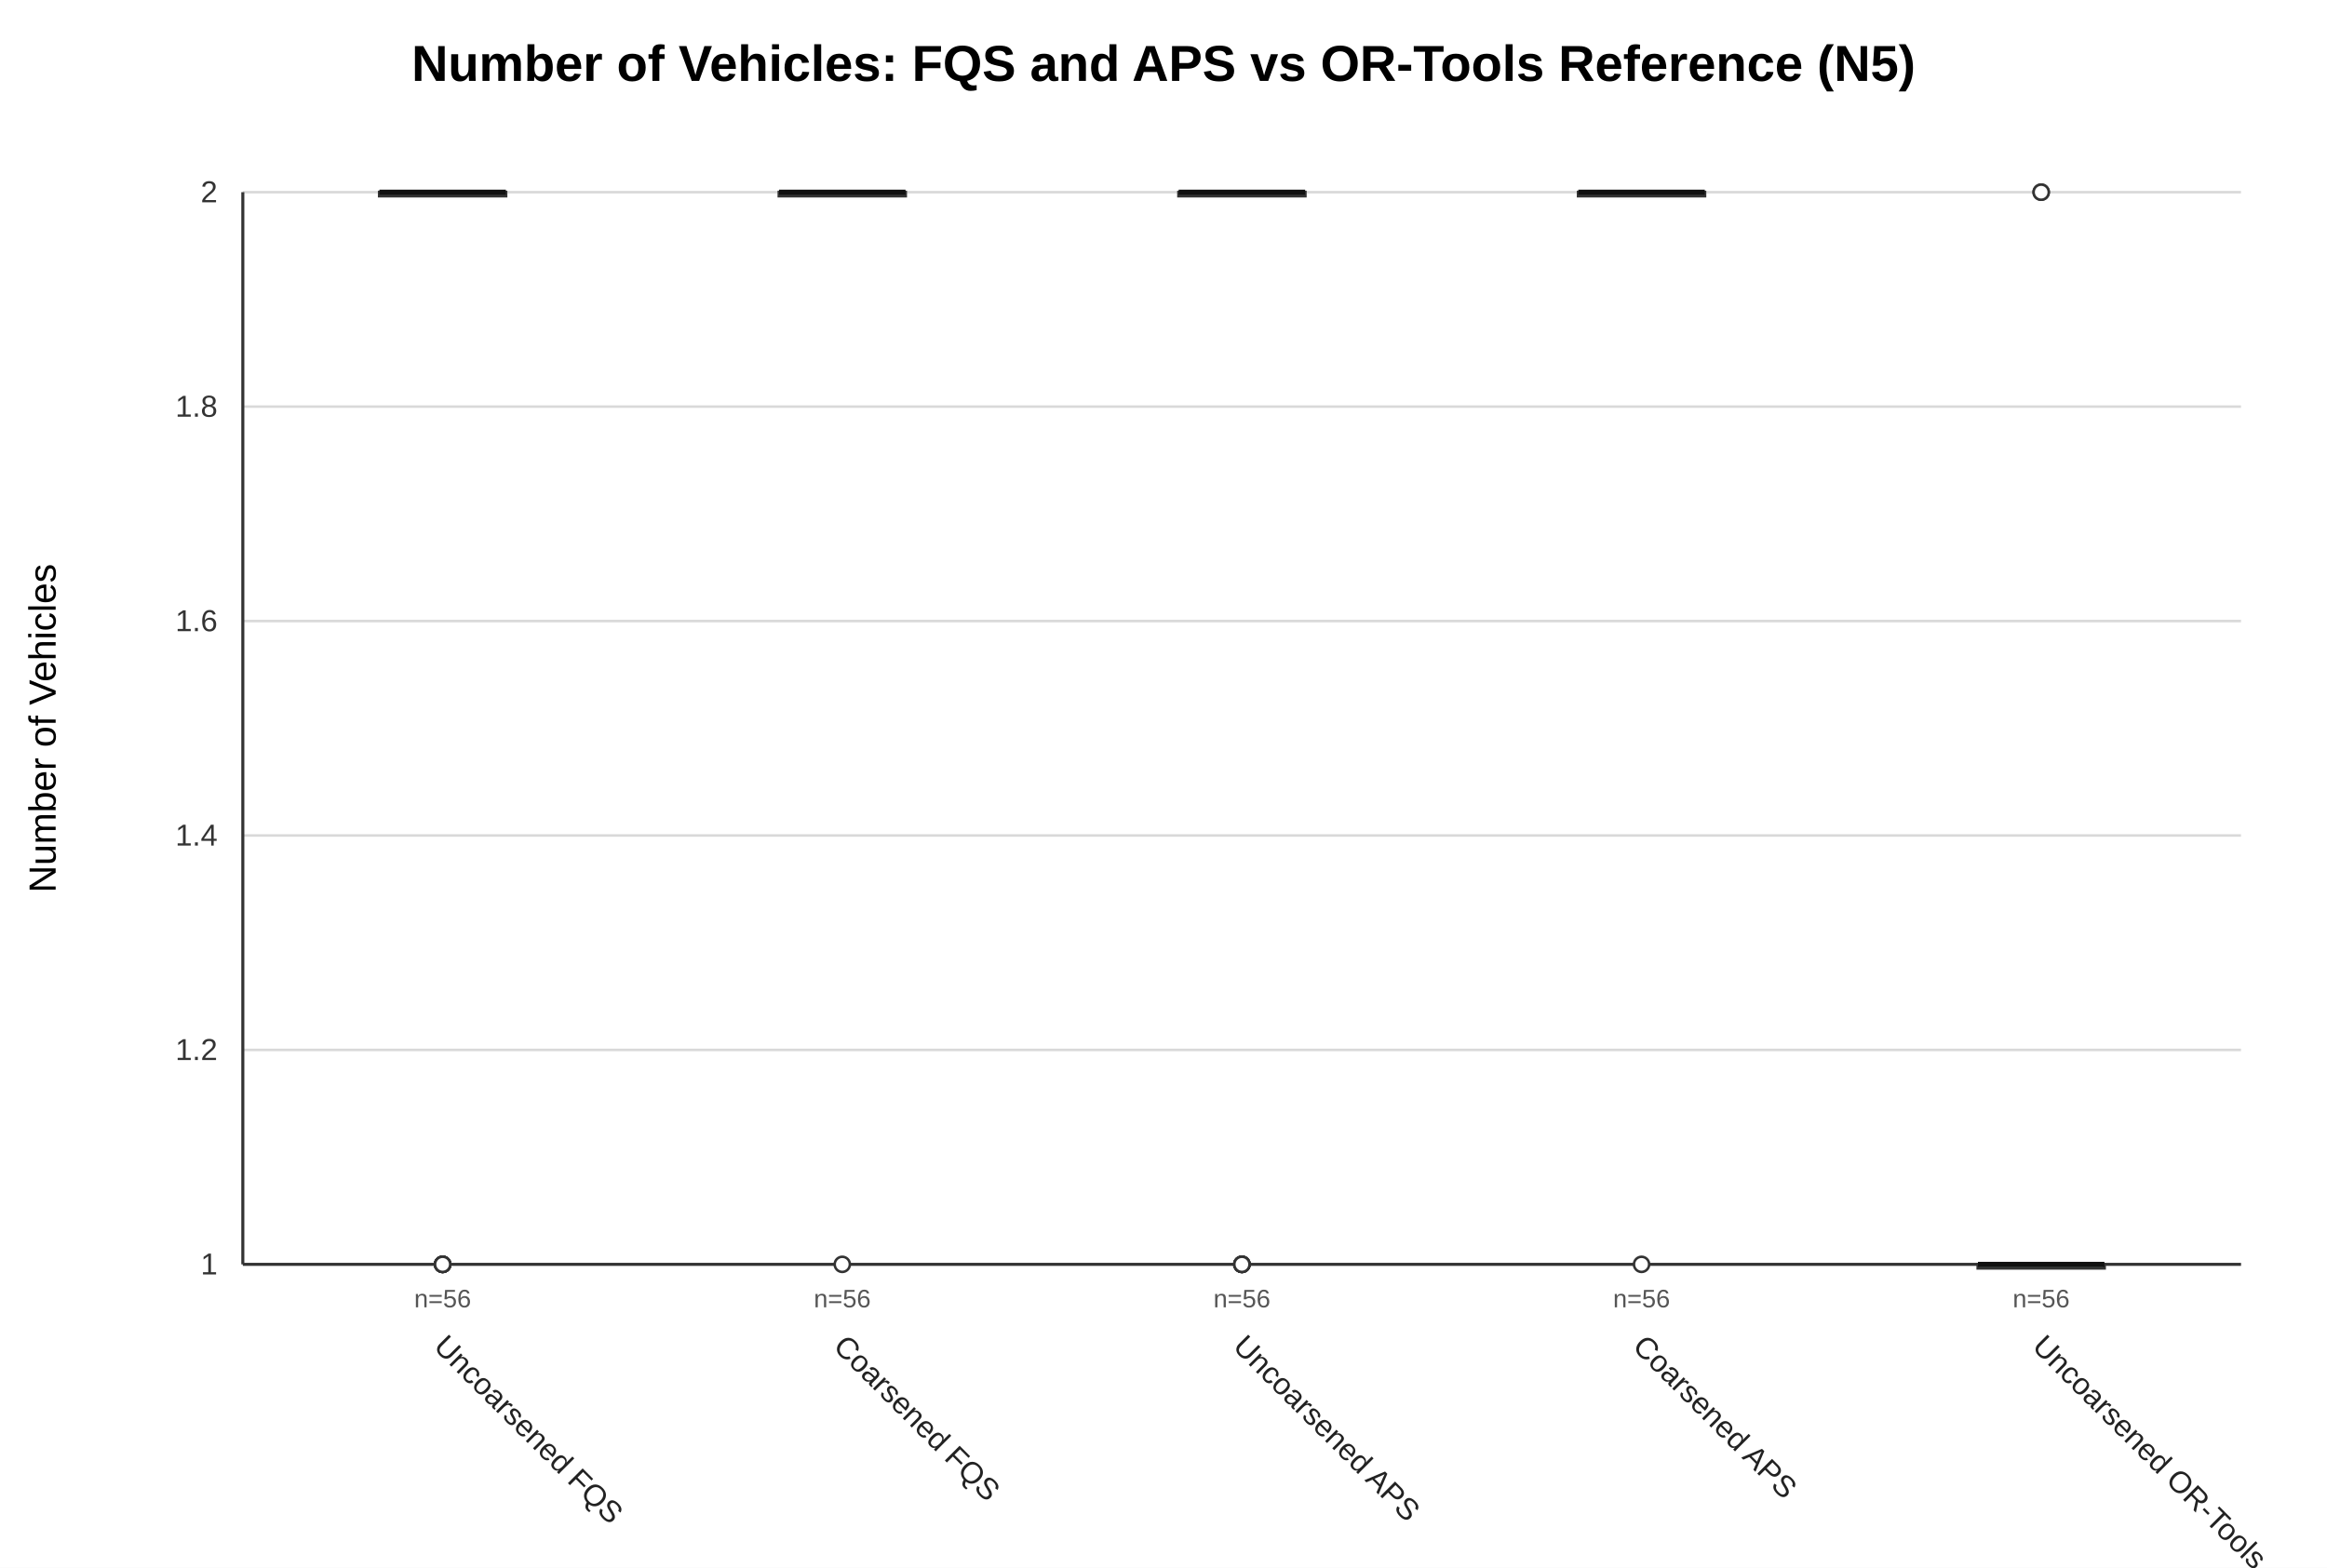
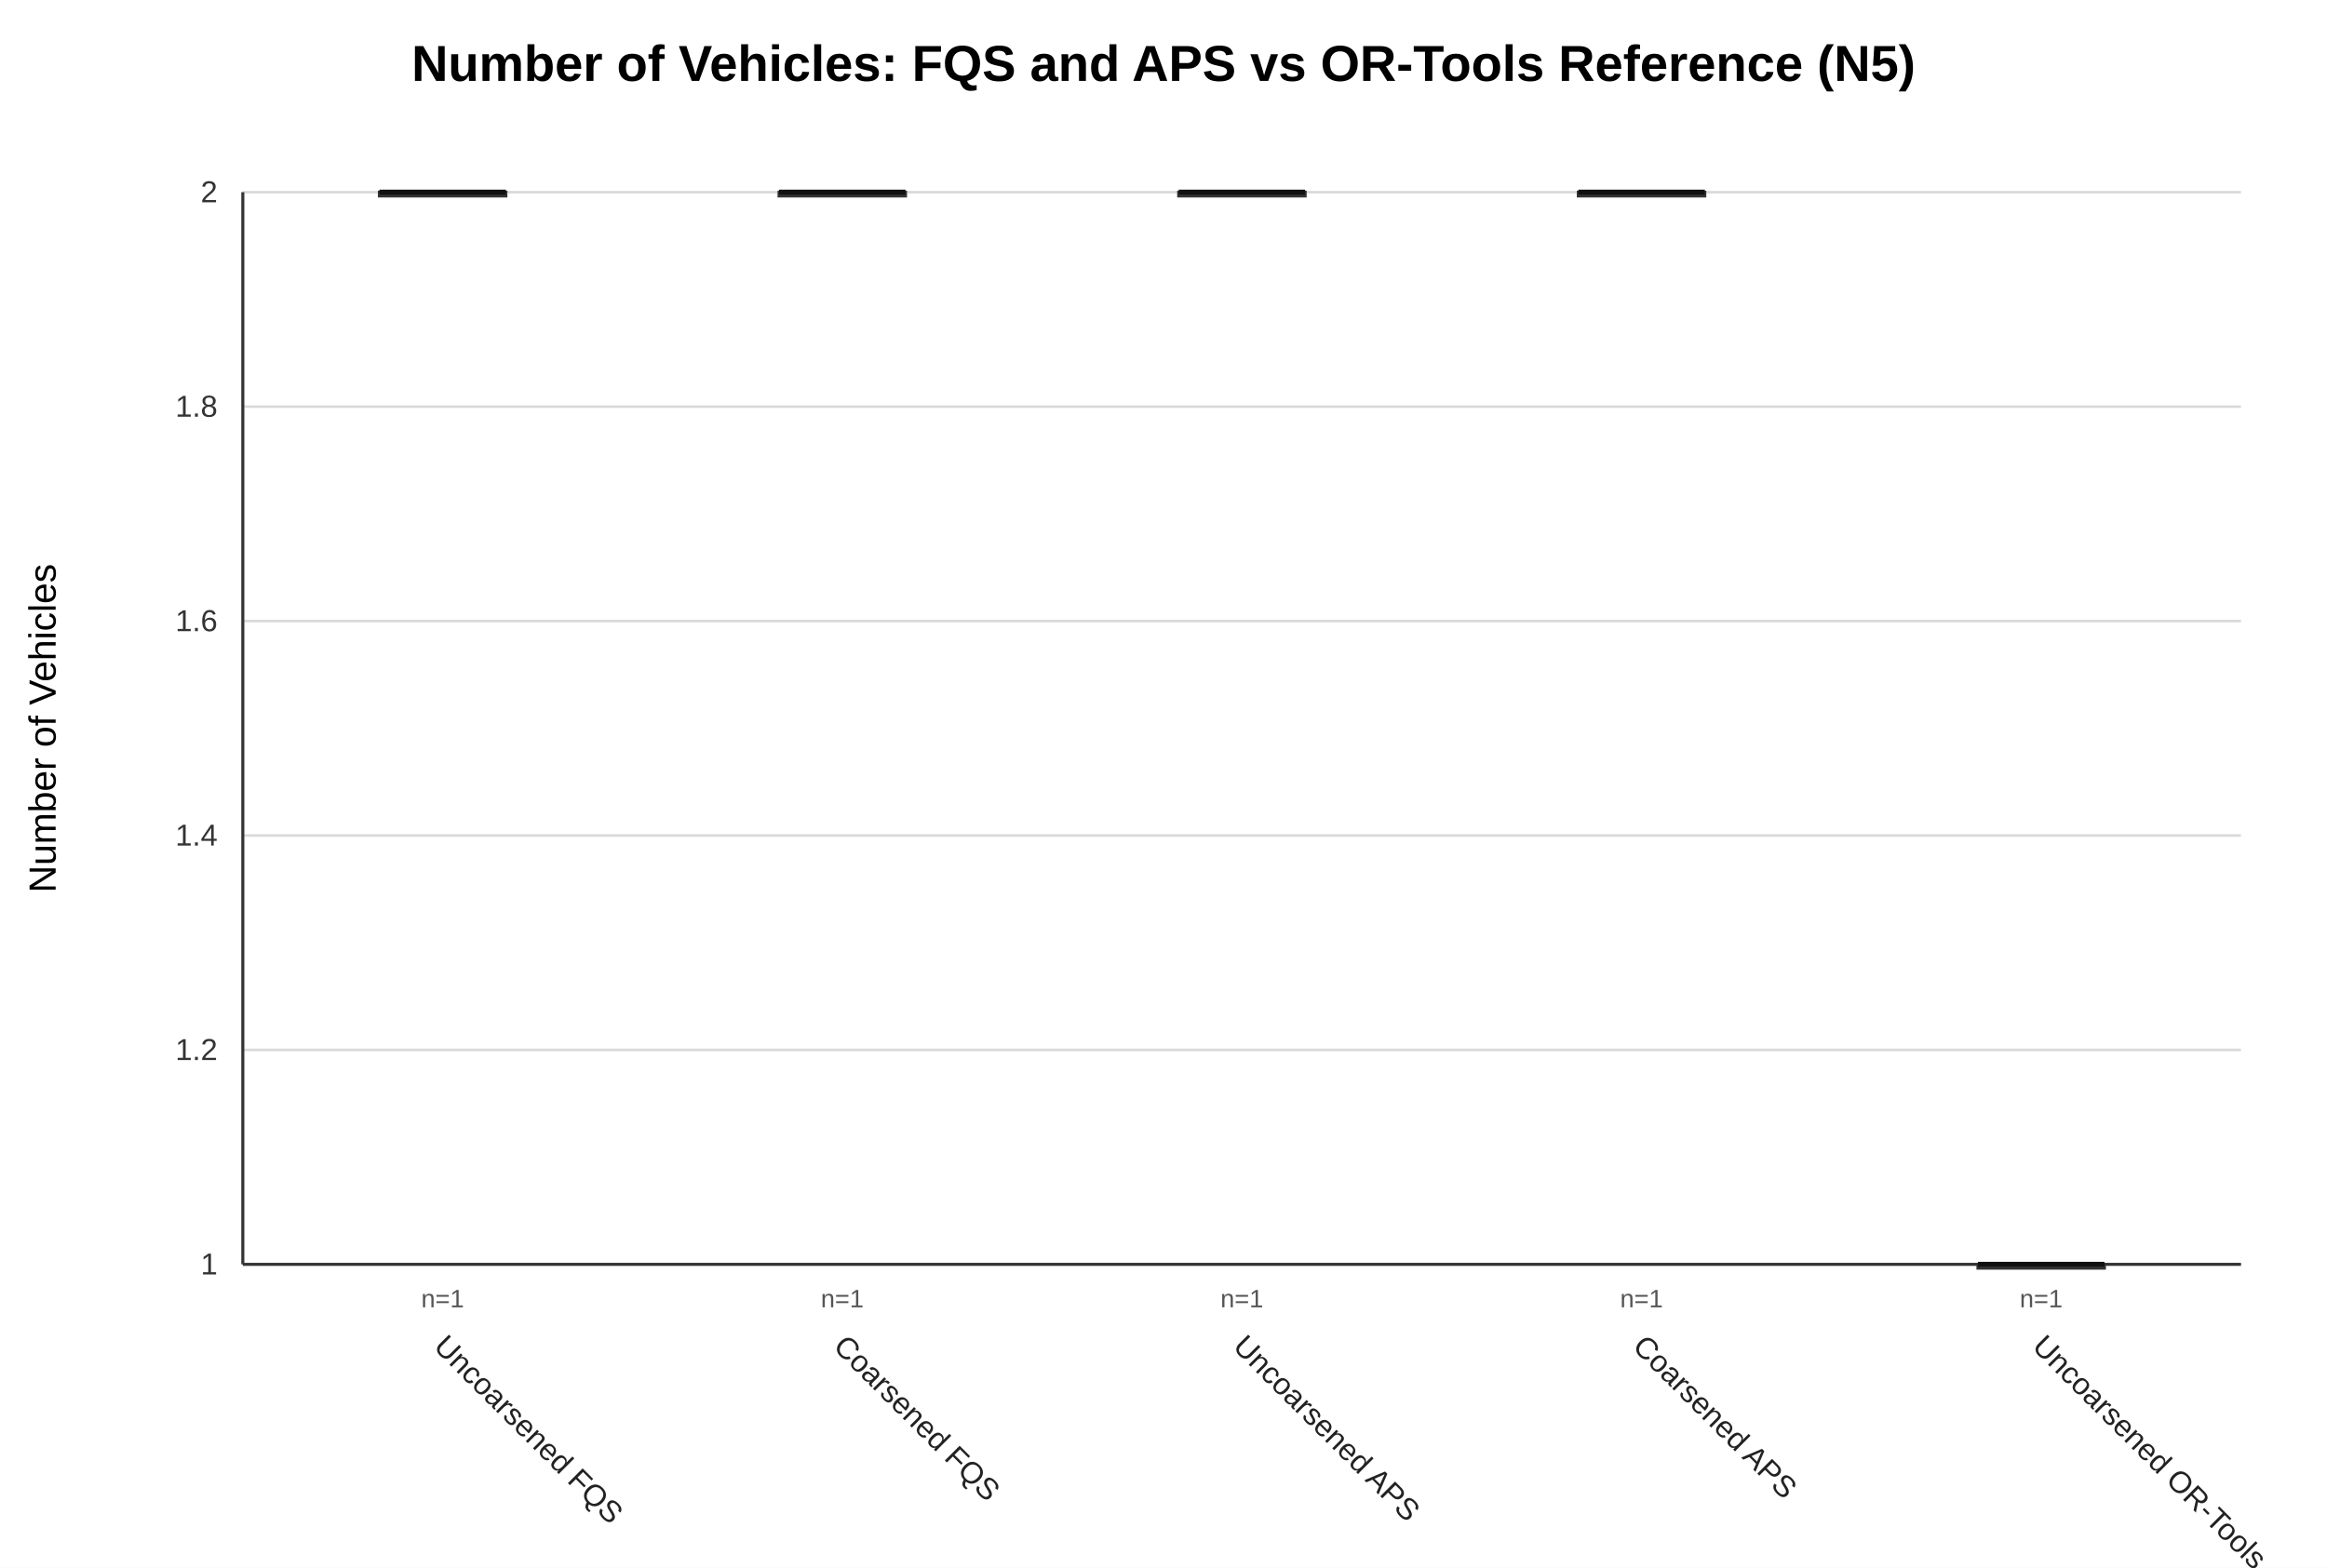
<svg xmlns="http://www.w3.org/2000/svg" width="920" height="620" viewBox="0 0 920 620">
  <rect x="0" y="0" width="920" height="620" fill="#ffffff" />
  <text x="460.0" y="32" text-anchor="middle" font-family="Arial, sans-serif" font-size="20" font-weight="700">Number of Vehicles: FQS and APS vs OR-Tools Reference (N5)</text>
  <text transform="translate(22 288.0) rotate(-90)" text-anchor="middle" font-family="Arial, sans-serif" font-size="15">Number of Vehicles</text>
  <line x1="96" y1="500.0" x2="886" y2="500.0" stroke="#d9d9d9" stroke-width="1" />
  <text x="86" y="504.0" text-anchor="end" font-family="Arial, sans-serif" font-size="12" fill="#333333">1</text>
  <line x1="96" y1="415.2" x2="886" y2="415.2" stroke="#d9d9d9" stroke-width="1" />
  <text x="86" y="419.2" text-anchor="end" font-family="Arial, sans-serif" font-size="12" fill="#333333">1.2</text>
  <line x1="96" y1="330.4" x2="886" y2="330.4" stroke="#d9d9d9" stroke-width="1" />
  <text x="86" y="334.4" text-anchor="end" font-family="Arial, sans-serif" font-size="12" fill="#333333">1.4</text>
  <line x1="96" y1="245.6" x2="886" y2="245.6" stroke="#d9d9d9" stroke-width="1" />
  <text x="86" y="249.6" text-anchor="end" font-family="Arial, sans-serif" font-size="12" fill="#333333">1.6</text>
  <line x1="96" y1="160.8" x2="886" y2="160.8" stroke="#d9d9d9" stroke-width="1" />
  <text x="86" y="164.8" text-anchor="end" font-family="Arial, sans-serif" font-size="12" fill="#333333">1.8</text>
  <line x1="96" y1="76.0" x2="886" y2="76.0" stroke="#d9d9d9" stroke-width="1" />
  <text x="86" y="80.0" text-anchor="end" font-family="Arial, sans-serif" font-size="12" fill="#333333">2</text>
  <line x1="96" y1="76" x2="96" y2="500" stroke="#333333" stroke-width="1.2" />
  <line x1="96" y1="500" x2="886" y2="500" stroke="#333333" stroke-width="1.2" />
  <line x1="175.0" y1="76.0" x2="175.0" y2="76.0" stroke="#333333" stroke-width="1.2" />
  <line x1="158.8" y1="76.0" x2="191.2" y2="76.0" stroke="#333333" stroke-width="1.2" />
  <line x1="158.8" y1="76.0" x2="191.2" y2="76.0" stroke="#333333" stroke-width="1.2" />
  <rect x="150.0" y="76.0" width="50.0" height="1.5" fill="#4C78A8" fill-opacity="0.70" stroke="#333333" stroke-width="1.2" />
  <line x1="150.0" y1="76.0" x2="200.0" y2="76.0" stroke="#111111" stroke-width="2" />
-   <circle cx="175.0" cy="500.0" r="3" fill="#ffffff" stroke="#333333" stroke-width="1" />
-   <circle cx="175.0" cy="500.0" r="3" fill="#ffffff" stroke="#333333" stroke-width="1" />
-   <circle cx="175.0" cy="500.0" r="3" fill="#ffffff" stroke="#333333" stroke-width="1" />
-   <circle cx="175.0" cy="500.0" r="3" fill="#ffffff" stroke="#333333" stroke-width="1" />
-   <circle cx="175.0" cy="500.0" r="3" fill="#ffffff" stroke="#333333" stroke-width="1" />
-   <circle cx="175.0" cy="500.0" r="3" fill="#ffffff" stroke="#333333" stroke-width="1" />
-   <text x="175.0" y="517" text-anchor="middle" font-family="Arial, sans-serif" font-size="10" fill="#555555">n=56</text>
+   <text x="175.0" y="517" text-anchor="middle" font-family="Arial, sans-serif" font-size="10" fill="#555555">n=1</text>
  <text transform="translate(171.0 533) rotate(45)" text-anchor="start" font-family="Arial, sans-serif" font-size="12" fill="#222222">Uncoarsened FQS</text>
  <line x1="333.0" y1="76.0" x2="333.0" y2="76.0" stroke="#333333" stroke-width="1.2" />
  <line x1="316.8" y1="76.0" x2="349.2" y2="76.0" stroke="#333333" stroke-width="1.2" />
  <line x1="316.8" y1="76.0" x2="349.2" y2="76.0" stroke="#333333" stroke-width="1.2" />
  <rect x="308.0" y="76.0" width="50.0" height="1.5" fill="#F58518" fill-opacity="0.70" stroke="#333333" stroke-width="1.2" />
  <line x1="308.0" y1="76.0" x2="358.0" y2="76.0" stroke="#111111" stroke-width="2" />
-   <circle cx="333.0" cy="500.0" r="3" fill="#ffffff" stroke="#333333" stroke-width="1" />
-   <text x="333.0" y="517" text-anchor="middle" font-family="Arial, sans-serif" font-size="10" fill="#555555">n=56</text>
+   <text x="333.0" y="517" text-anchor="middle" font-family="Arial, sans-serif" font-size="10" fill="#555555">n=1</text>
  <text transform="translate(329.0 533) rotate(45)" text-anchor="start" font-family="Arial, sans-serif" font-size="12" fill="#222222">Coarsened FQS</text>
  <line x1="491.0" y1="76.0" x2="491.0" y2="76.0" stroke="#333333" stroke-width="1.2" />
  <line x1="474.8" y1="76.0" x2="507.2" y2="76.0" stroke="#333333" stroke-width="1.2" />
  <line x1="474.8" y1="76.0" x2="507.2" y2="76.0" stroke="#333333" stroke-width="1.2" />
  <rect x="466.0" y="76.0" width="50.0" height="1.5" fill="#54A24B" fill-opacity="0.70" stroke="#333333" stroke-width="1.2" />
  <line x1="466.0" y1="76.0" x2="516.0" y2="76.0" stroke="#111111" stroke-width="2" />
-   <circle cx="491.0" cy="500.0" r="3" fill="#ffffff" stroke="#333333" stroke-width="1" />
-   <circle cx="491.0" cy="500.0" r="3" fill="#ffffff" stroke="#333333" stroke-width="1" />
-   <circle cx="491.0" cy="500.0" r="3" fill="#ffffff" stroke="#333333" stroke-width="1" />
-   <circle cx="491.0" cy="500.0" r="3" fill="#ffffff" stroke="#333333" stroke-width="1" />
-   <circle cx="491.0" cy="500.0" r="3" fill="#ffffff" stroke="#333333" stroke-width="1" />
-   <circle cx="491.0" cy="500.0" r="3" fill="#ffffff" stroke="#333333" stroke-width="1" />
-   <text x="491.0" y="517" text-anchor="middle" font-family="Arial, sans-serif" font-size="10" fill="#555555">n=56</text>
+   <text x="491.0" y="517" text-anchor="middle" font-family="Arial, sans-serif" font-size="10" fill="#555555">n=1</text>
  <text transform="translate(487.0 533) rotate(45)" text-anchor="start" font-family="Arial, sans-serif" font-size="12" fill="#222222">Uncoarsened APS</text>
  <line x1="649.0" y1="76.0" x2="649.0" y2="76.0" stroke="#333333" stroke-width="1.2" />
  <line x1="632.8" y1="76.0" x2="665.2" y2="76.0" stroke="#333333" stroke-width="1.2" />
  <line x1="632.8" y1="76.0" x2="665.2" y2="76.0" stroke="#333333" stroke-width="1.2" />
  <rect x="624.0" y="76.0" width="50.0" height="1.5" fill="#E45756" fill-opacity="0.70" stroke="#333333" stroke-width="1.2" />
  <line x1="624.0" y1="76.0" x2="674.0" y2="76.0" stroke="#111111" stroke-width="2" />
-   <circle cx="649.0" cy="500.0" r="3" fill="#ffffff" stroke="#333333" stroke-width="1" />
-   <text x="649.0" y="517" text-anchor="middle" font-family="Arial, sans-serif" font-size="10" fill="#555555">n=56</text>
+   <text x="649.0" y="517" text-anchor="middle" font-family="Arial, sans-serif" font-size="10" fill="#555555">n=1</text>
  <text transform="translate(645.0 533) rotate(45)" text-anchor="start" font-family="Arial, sans-serif" font-size="12" fill="#222222">Coarsened APS</text>
  <line x1="807.0" y1="500.0" x2="807.0" y2="500.0" stroke="#333333" stroke-width="1.2" />
  <line x1="790.8" y1="500.0" x2="823.2" y2="500.0" stroke="#333333" stroke-width="1.2" />
  <line x1="790.8" y1="500.0" x2="823.2" y2="500.0" stroke="#333333" stroke-width="1.2" />
  <rect x="782.0" y="500.0" width="50.0" height="1.5" fill="#72B7B2" fill-opacity="0.70" stroke="#333333" stroke-width="1.2" />
  <line x1="782.0" y1="500.0" x2="832.0" y2="500.0" stroke="#111111" stroke-width="2" />
-   <circle cx="807.0" cy="76.0" r="3" fill="#ffffff" stroke="#333333" stroke-width="1" />
-   <circle cx="807.0" cy="76.0" r="3" fill="#ffffff" stroke="#333333" stroke-width="1" />
-   <text x="807.0" y="517" text-anchor="middle" font-family="Arial, sans-serif" font-size="10" fill="#555555">n=56</text>
+   <text x="807.0" y="517" text-anchor="middle" font-family="Arial, sans-serif" font-size="10" fill="#555555">n=1</text>
  <text transform="translate(803.0 533) rotate(45)" text-anchor="start" font-family="Arial, sans-serif" font-size="12" fill="#222222">Uncoarsened OR-Tools</text>
</svg>
